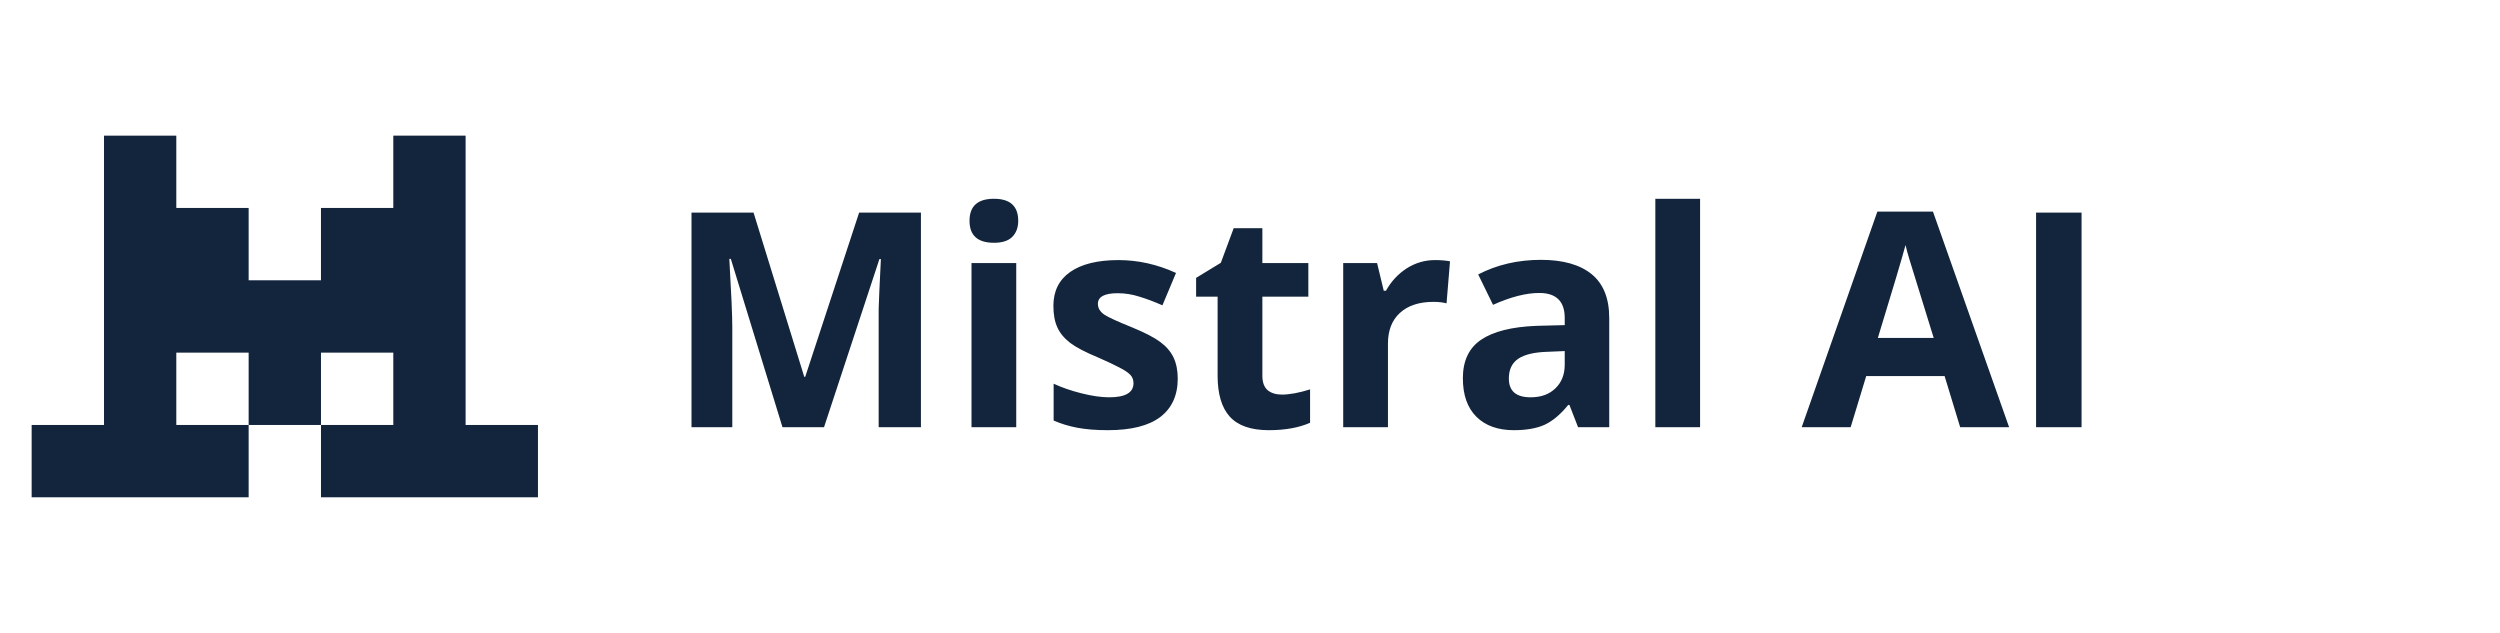
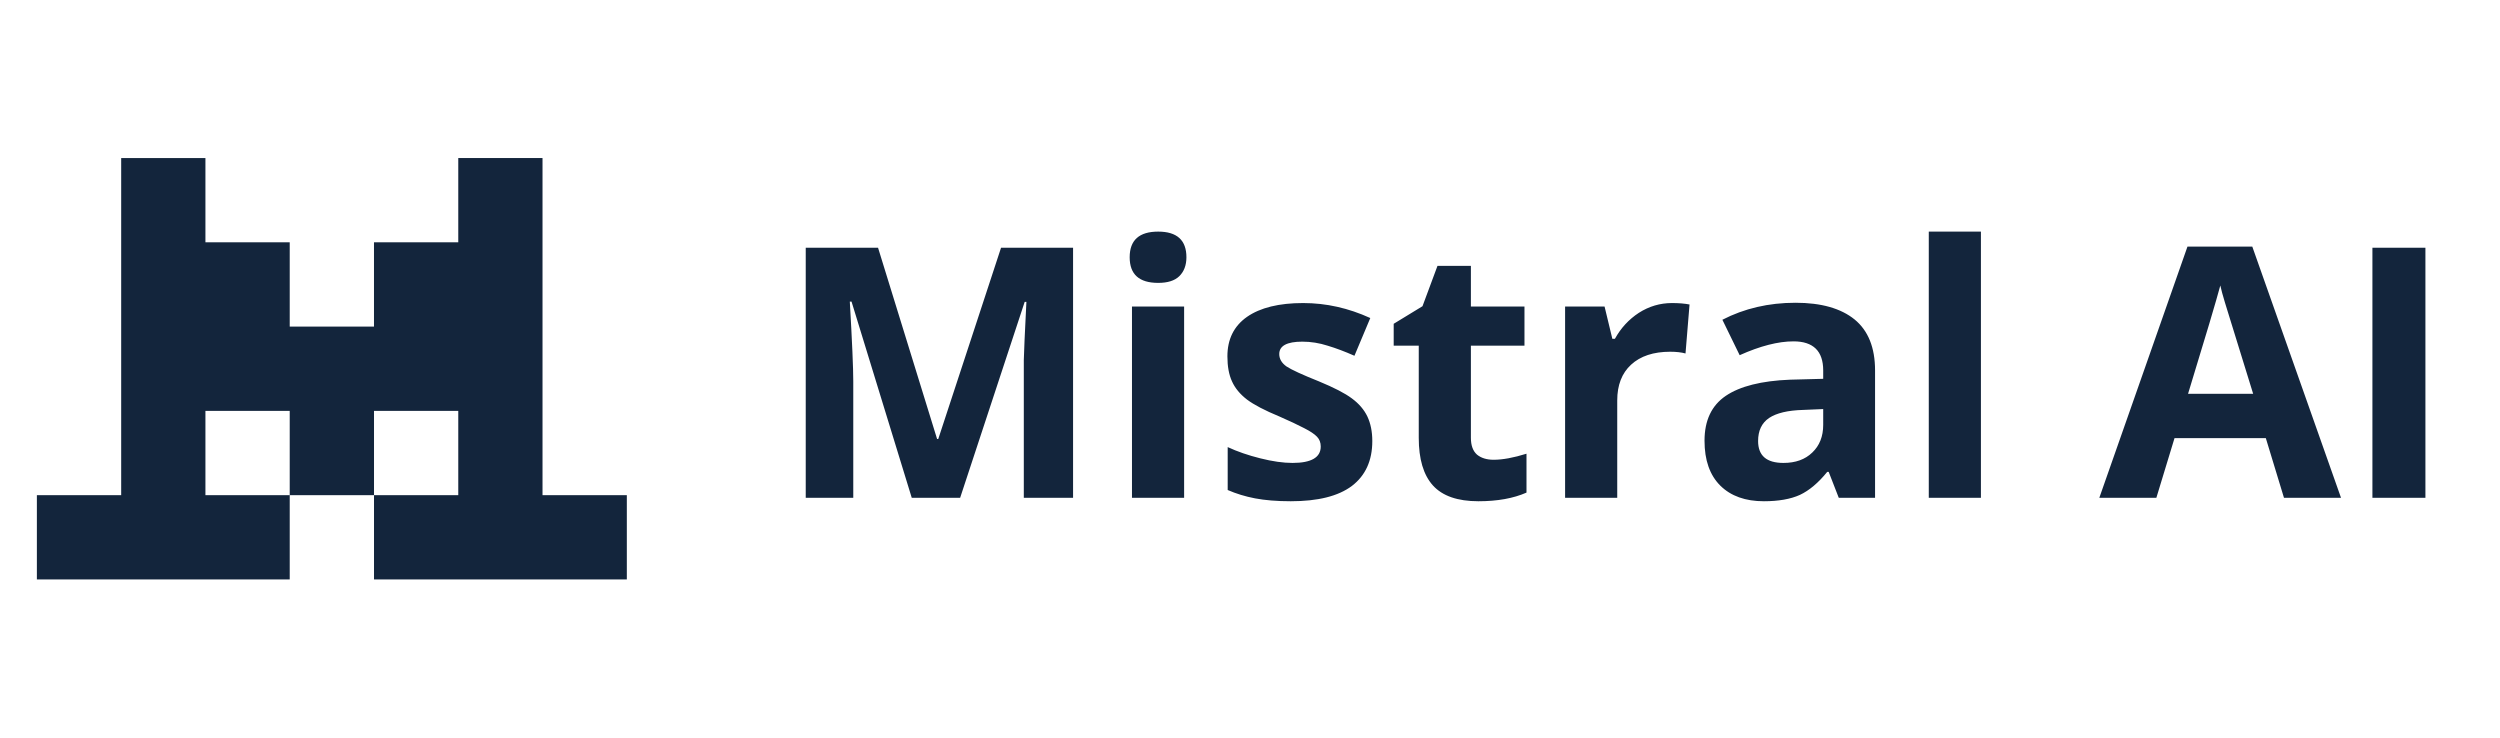
- <svg xmlns="http://www.w3.org/2000/svg" width="158" height="40" viewBox="0 0 158 40">
+ <svg xmlns="http://www.w3.org/2000/svg" width="135.6" height="40" viewBox="0 0 135.6 40">
  <g transform="translate(2,4) scale(1.3333)">
    <path fill="#13253C" d="M17.143 3.429v3.428h-3.429v3.429h-3.428V6.857H6.857V3.43H3.43v13.714H0v3.428h10.286v-3.428H6.857v-3.429h3.429v3.429h3.429v-3.429h3.428v3.429h-3.428v3.428H24v-3.428h-3.43V3.429z" />
  </g>
  <text x="42" y="27" font-family="Open Sans, Arial, sans-serif" font-size="19" font-weight="700" fill="#13253C">Mistral AI</text>
</svg>
